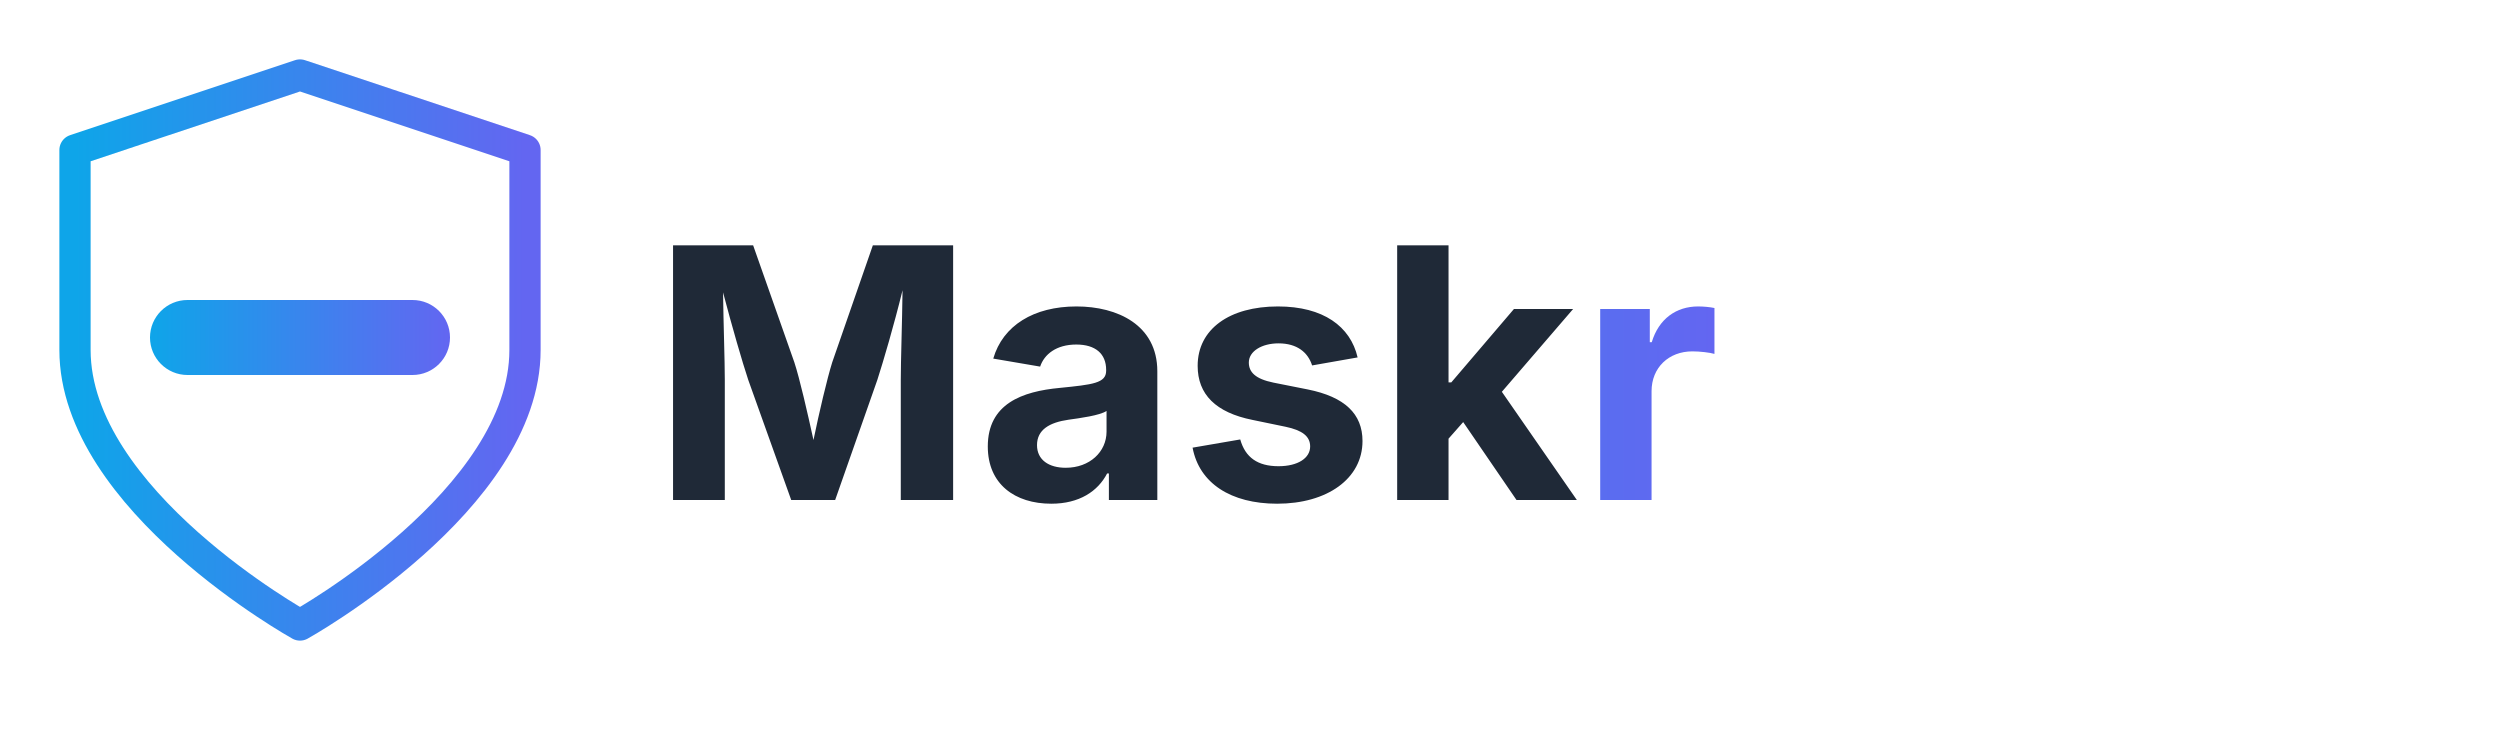
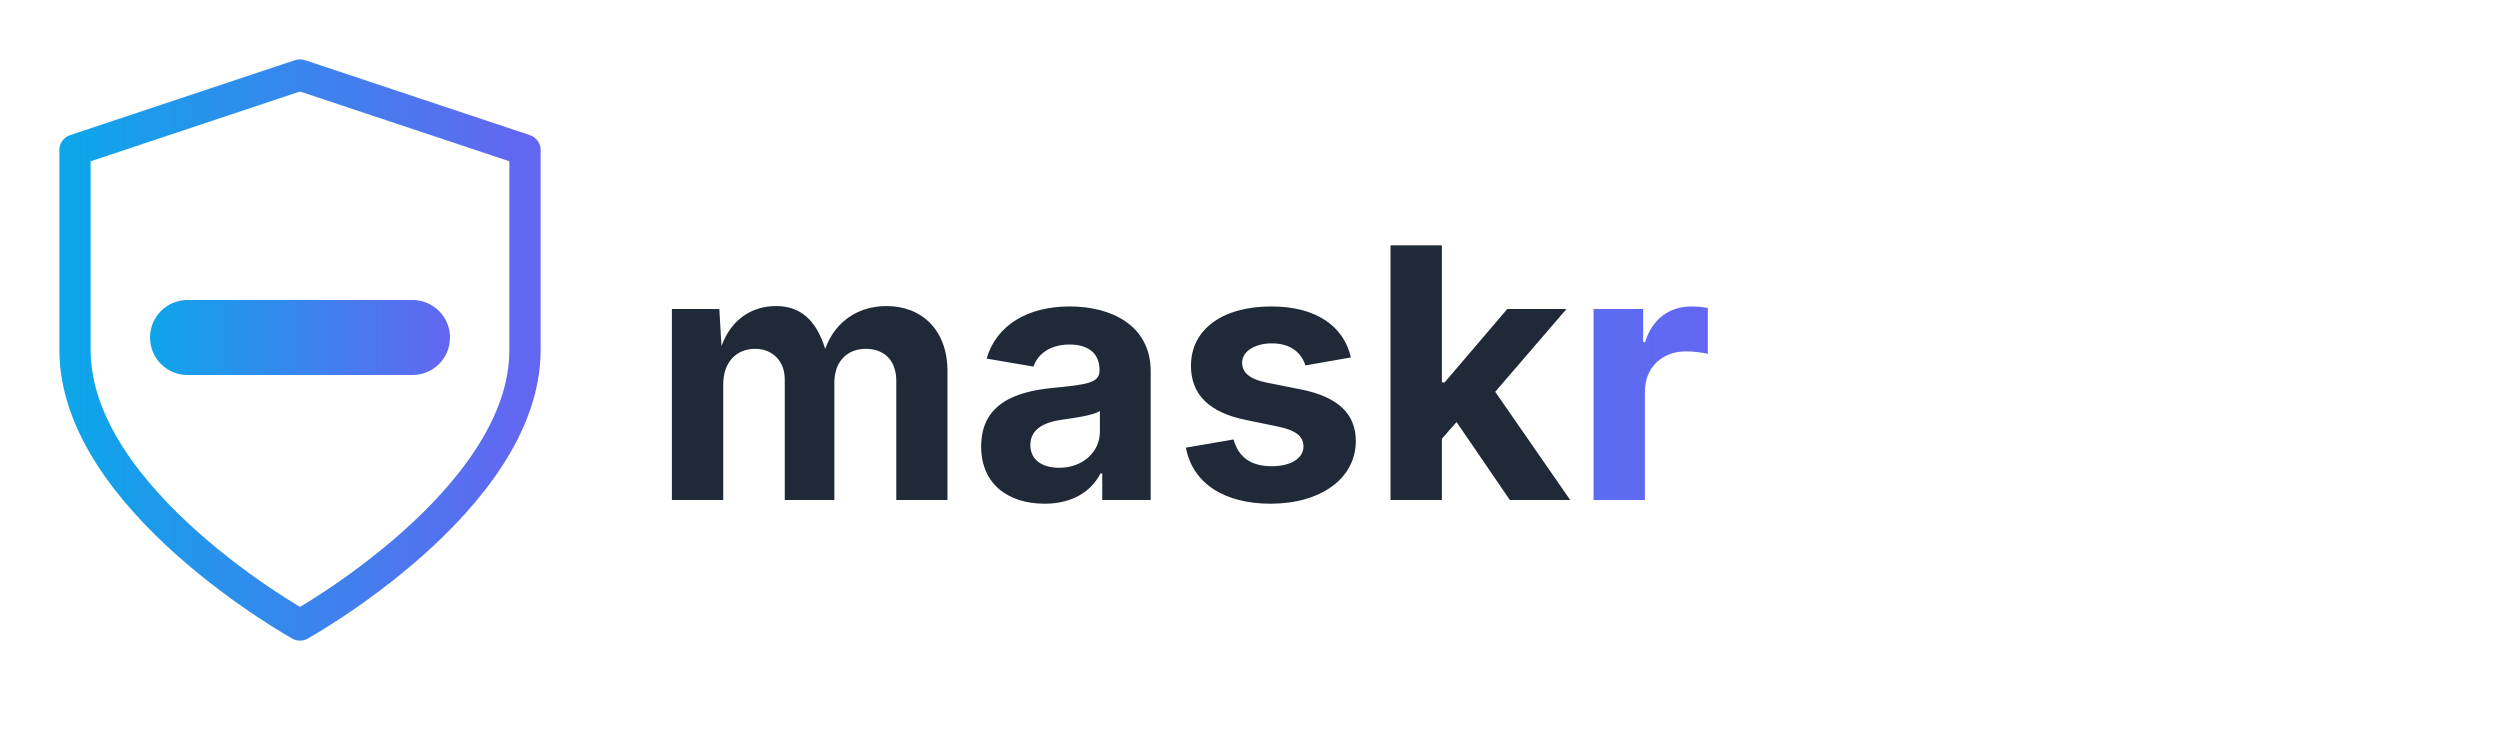
<svg xmlns="http://www.w3.org/2000/svg" viewBox="0 0 200 60" width="200" height="60">
  <defs>
    <linearGradient id="grad2" x1="0%" y1="0%" x2="100%" y2="0%">
      <stop offset="0%" style="stop-color:#0ea5e9;stop-opacity:1" />
      <stop offset="100%" style="stop-color:#6366f1;stop-opacity:1" />
    </linearGradient>
  </defs>
  <path d="M24 6 L42 12 L42 28 C42 40 24 50 24 50 C24 50 6 40 6 28 L6 12 Z" fill="none" stroke="url(#grad2)" stroke-width="2.5" stroke-linejoin="round" />
  <rect x="12" y="24" width="24" height="6" rx="3" fill="url(#grad2)" />
  <text x="52" y="40" font-family="system-ui, -apple-system, sans-serif" font-size="28" font-weight="700" fill="#1f2937">
-     Mask<tspan fill="url(#grad2)">r</tspan>
+     mask<tspan fill="url(#grad2)">r</tspan>
  </text>
</svg>
